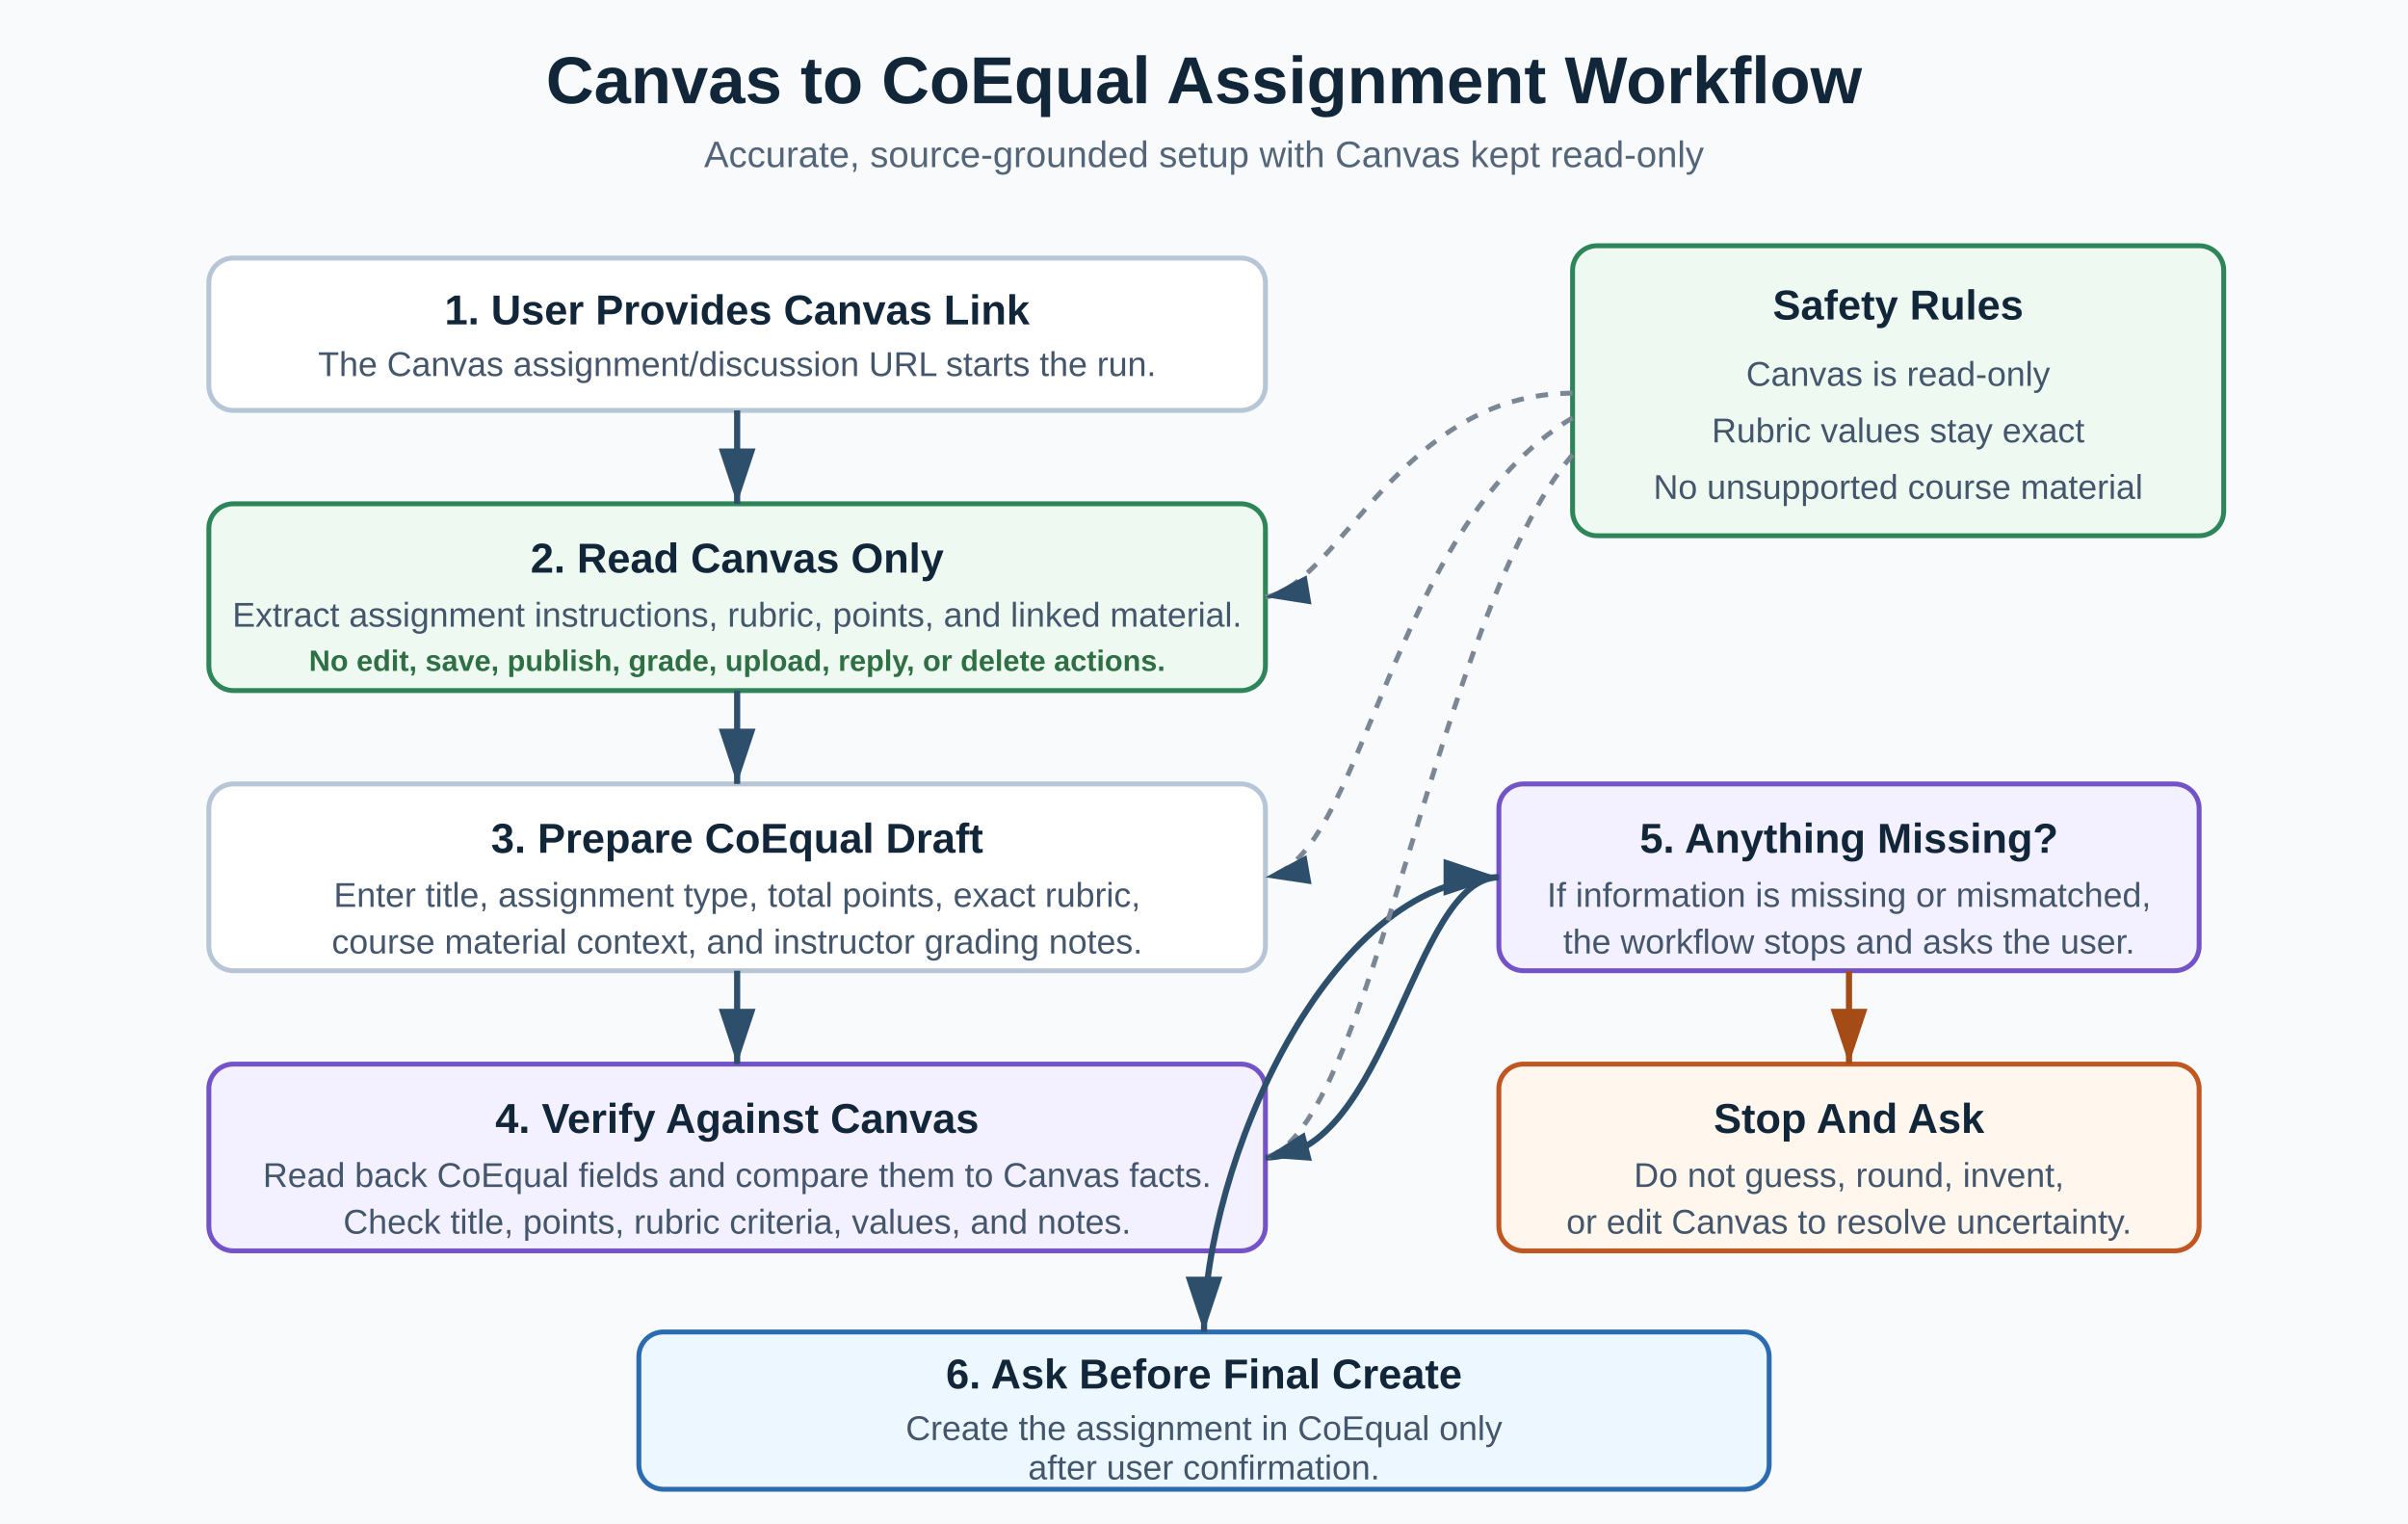
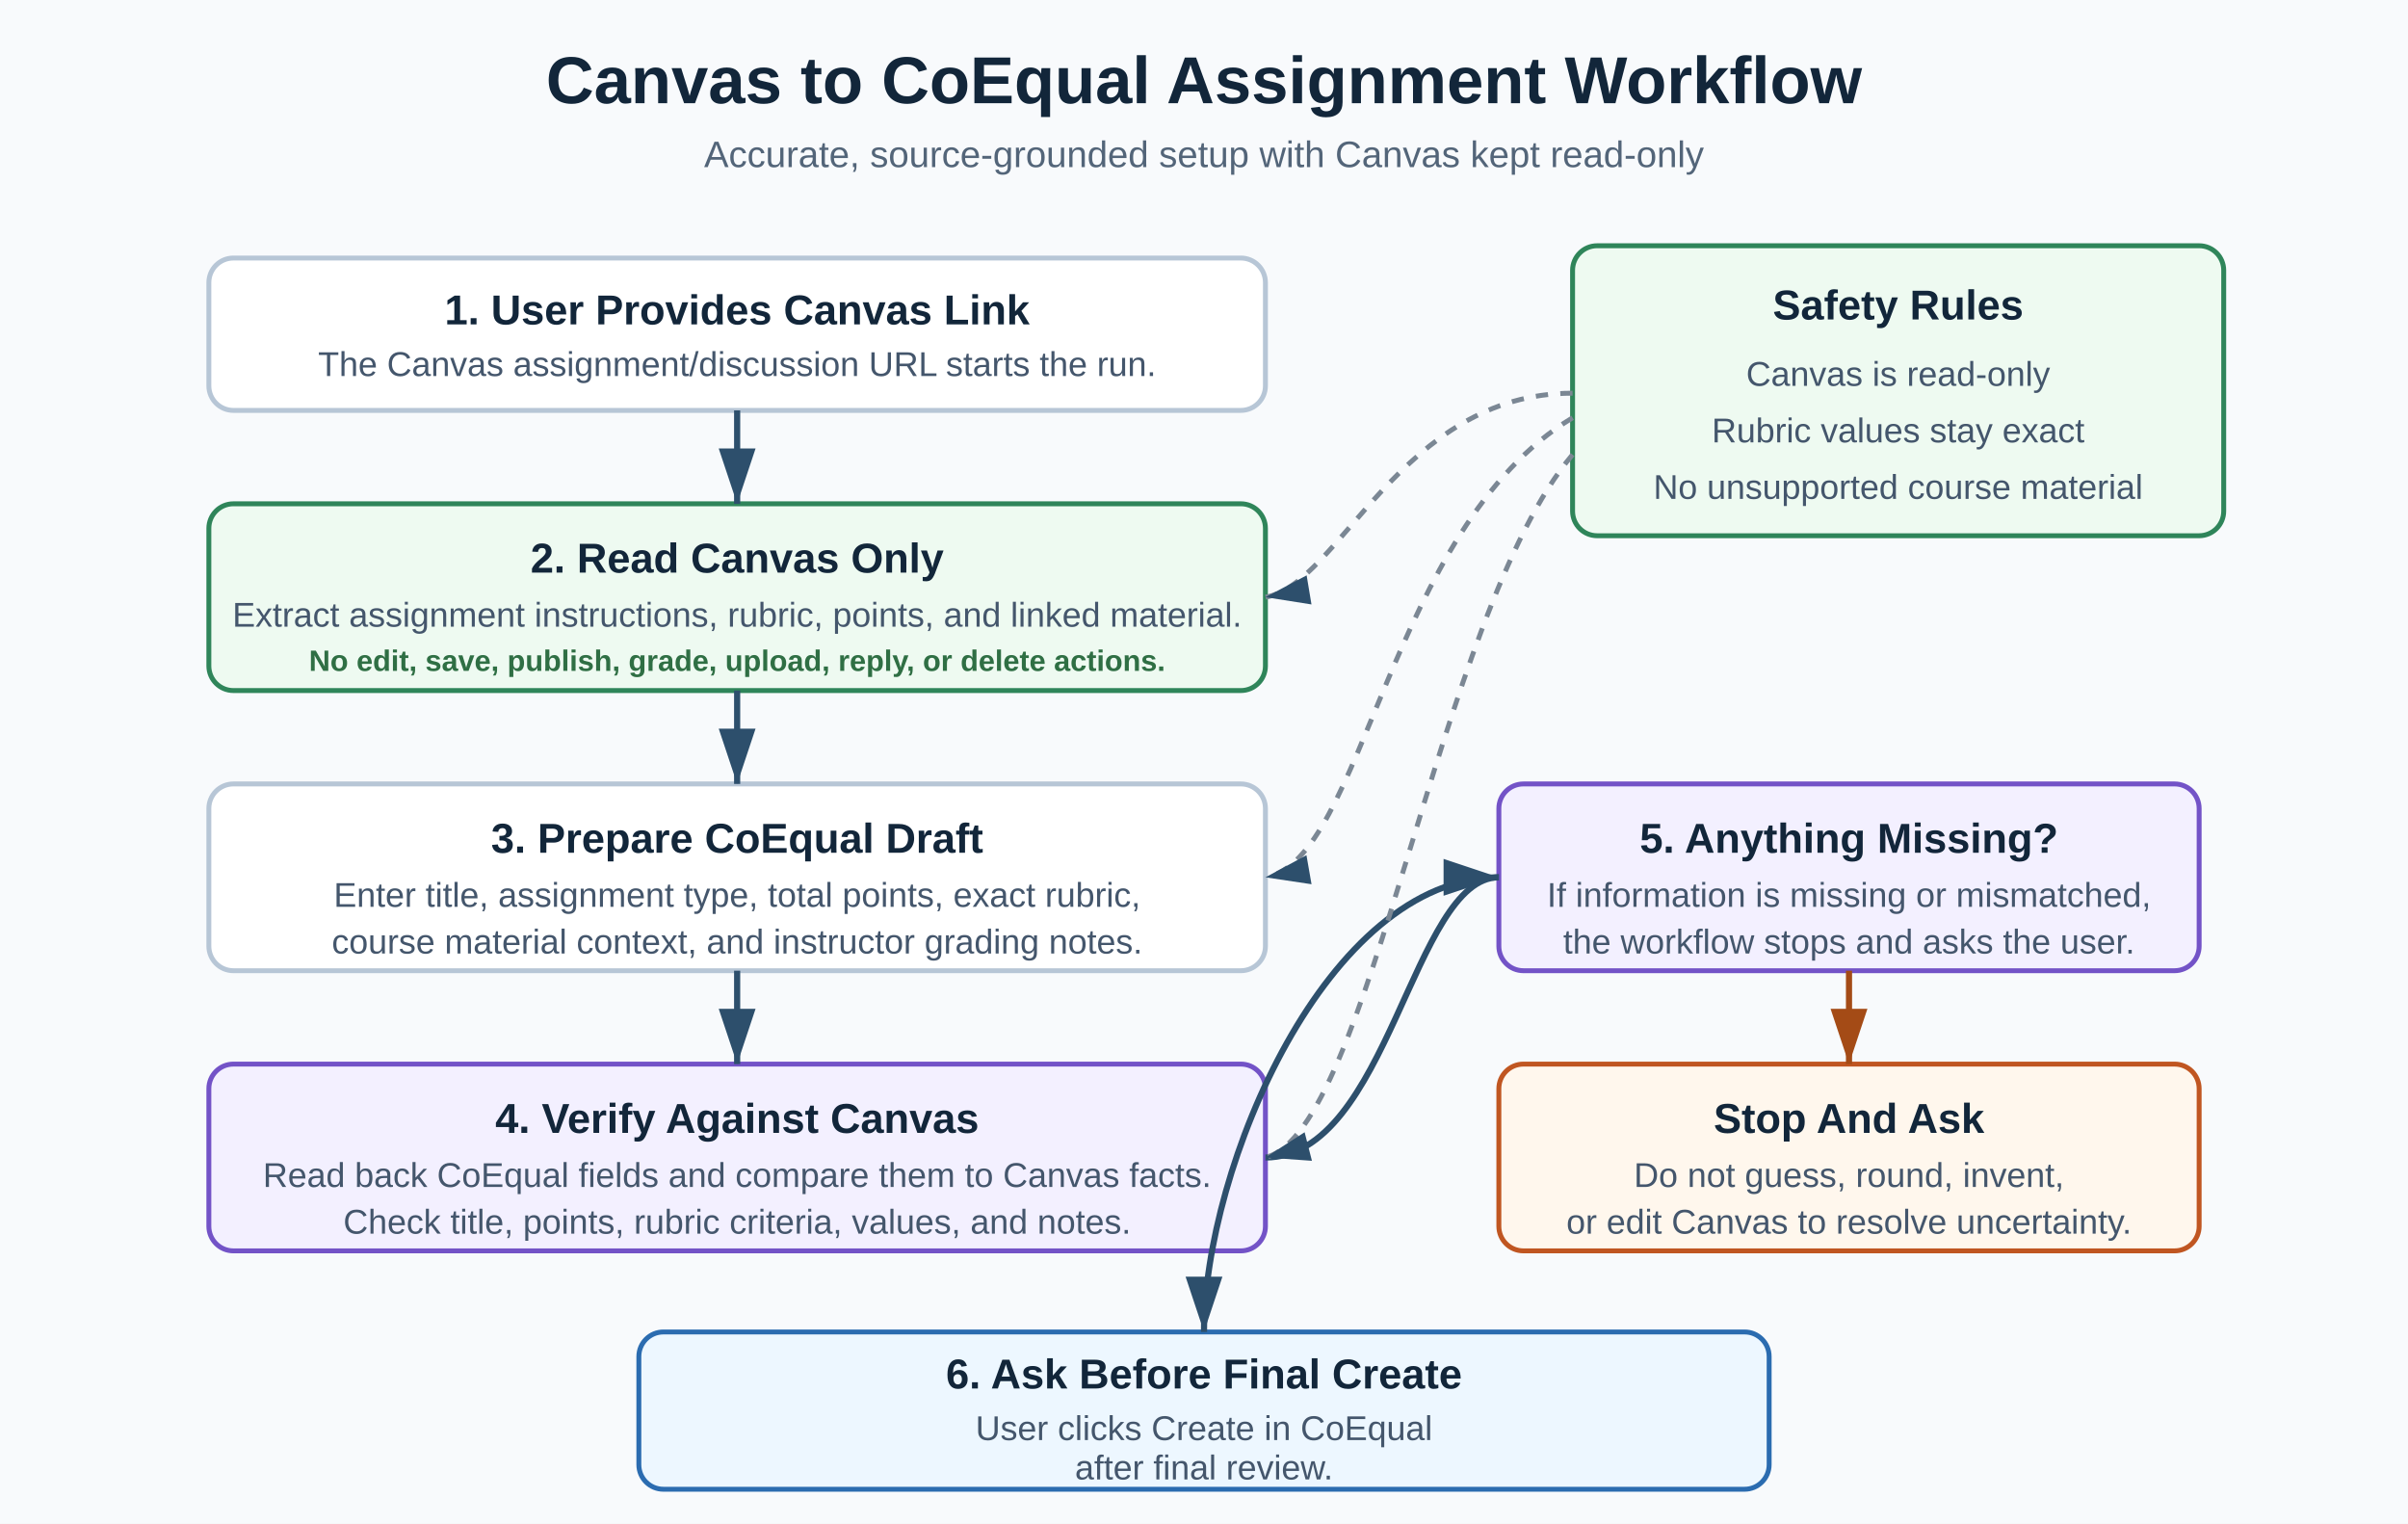
<svg xmlns="http://www.w3.org/2000/svg" width="980" height="620" viewBox="0 0 980 620" role="img" aria-labelledby="title desc">
  <defs>
    <marker id="arrow" markerWidth="10" markerHeight="10" refX="9" refY="3" orient="auto" markerUnits="strokeWidth">
      <path d="M0,0 L0,6 L9,3 z" fill="#2d4f6c" />
    </marker>
    <marker id="warnArrow" markerWidth="10" markerHeight="10" refX="9" refY="3" orient="auto" markerUnits="strokeWidth">
      <path d="M0,0 L0,6 L9,3 z" fill="#a44b16" />
    </marker>
    <style>
      .bg { fill: #f8fafc; }
      .title { font: 700 27px Arial, sans-serif; fill: #12263a; }
      .subtitle { font: 400 15px Arial, sans-serif; fill: #536579; }
      .box { fill: #ffffff; stroke: #b7c6d6; stroke-width: 2; rx: 10; }
      .safe { fill: #eefaf1; stroke: #2f855a; stroke-width: 2; rx: 10; }
      .check { fill: #f3f0ff; stroke: #7353c7; stroke-width: 2; rx: 10; }
      .stop { fill: #fff7ed; stroke: #c05621; stroke-width: 2; rx: 10; }
      .done { fill: #edf7ff; stroke: #2b6cb0; stroke-width: 2; rx: 10; }
      .label { font: 700 17px Arial, sans-serif; fill: #12263a; }
      .text { font: 400 14px Arial, sans-serif; fill: #44566c; }
      .small { font: 700 12px Arial, sans-serif; fill: #2f6f44; }
      .arrow { stroke: #2d4f6c; stroke-width: 2.5; fill: none; marker-end: url(#arrow); }
      .warnLine { stroke: #a44b16; stroke-width: 2.5; fill: none; marker-end: url(#warnArrow); }
      .softLine { stroke: #7b8794; stroke-width: 2; fill: none; stroke-dasharray: 5 5; marker-end: url(#arrow); }
    </style>
  </defs>
  <rect class="bg" width="980" height="620" />
  <text class="title" x="490" y="42" text-anchor="middle">Canvas to CoEqual Assignment Workflow</text>
  <text class="subtitle" x="490" y="68" text-anchor="middle">Accurate, source-grounded setup with Canvas kept read-only</text>
  <rect class="safe" x="640" y="100" width="265" height="118" />
  <text class="label" x="772.5" y="130" text-anchor="middle">Safety Rules</text>
  <text class="text" x="772.5" y="157" text-anchor="middle">Canvas is read-only</text>
  <text class="text" x="772.5" y="180" text-anchor="middle">Rubric values stay exact</text>
  <text class="text" x="772.5" y="203" text-anchor="middle">No unsupported course material</text>
  <rect class="box" x="85" y="105" width="430" height="62" />
  <text class="label" x="300" y="132" text-anchor="middle">1. User Provides Canvas Link</text>
  <text class="text" x="300" y="153" text-anchor="middle">The Canvas assignment/discussion URL starts the run.</text>
  <rect class="safe" x="85" y="205" width="430" height="76" />
  <text class="label" x="300" y="233" text-anchor="middle">2. Read Canvas Only</text>
  <text class="text" x="300" y="255" text-anchor="middle">Extract assignment instructions, rubric, points, and linked material.</text>
  <text class="small" x="300" y="273" text-anchor="middle">No edit, save, publish, grade, upload, reply, or delete actions.</text>
  <rect class="box" x="85" y="319" width="430" height="76" />
  <text class="label" x="300" y="347" text-anchor="middle">3. Prepare CoEqual Draft</text>
  <text class="text" x="300" y="369" text-anchor="middle">Enter title, assignment type, total points, exact rubric,</text>
  <text class="text" x="300" y="388" text-anchor="middle">course material context, and instructor grading notes.</text>
  <rect class="check" x="85" y="433" width="430" height="76" />
  <text class="label" x="300" y="461" text-anchor="middle">4. Verify Against Canvas</text>
  <text class="text" x="300" y="483" text-anchor="middle">Read back CoEqual fields and compare them to Canvas facts.</text>
  <text class="text" x="300" y="502" text-anchor="middle">Check title, points, rubric criteria, values, and notes.</text>
  <rect class="check" x="610" y="319" width="285" height="76" />
  <text class="label" x="752.5" y="347" text-anchor="middle">5. Anything Missing?</text>
  <text class="text" x="752.5" y="369" text-anchor="middle">If information is missing or mismatched,</text>
  <text class="text" x="752.5" y="388" text-anchor="middle">the workflow stops and asks the user.</text>
  <rect class="stop" x="610" y="433" width="285" height="76" />
  <text class="label" x="752.5" y="461" text-anchor="middle">Stop And Ask</text>
  <text class="text" x="752.5" y="483" text-anchor="middle">Do not guess, round, invent,</text>
  <text class="text" x="752.5" y="502" text-anchor="middle">or edit Canvas to resolve uncertainty.</text>
  <rect class="done" x="260" y="542" width="460" height="64" />
  <text class="label" x="490" y="565" text-anchor="middle">6. Ask Before Final Create</text>
-   <text class="text" x="490" y="586" text-anchor="middle">Create the assignment in CoEqual only</text>
-   <text class="text" x="490" y="602" text-anchor="middle">after user confirmation.</text>
+   <text class="text" x="490" y="586" text-anchor="middle">User clicks Create in CoEqual</text>
+   <text class="text" x="490" y="602" text-anchor="middle">after final review.</text>
  <path class="arrow" d="M300 167 L300 205" />
  <path class="arrow" d="M300 281 L300 319" />
  <path class="arrow" d="M300 395 L300 433" />
  <path class="arrow" d="M515 471 C565 471 575 357 610 357" />
  <path class="warnLine" d="M752.5 395 L752.5 433" />
  <path class="arrow" d="M610 357 C540 357 490 475 490 542" />
  <path class="softLine" d="M640 160 C570 160 545 238 515 243" />
  <path class="softLine" d="M640 170 C565 215 555 350 515 357" />
  <path class="softLine" d="M640 185 C585 250 558 460 515 471" />
</svg>
